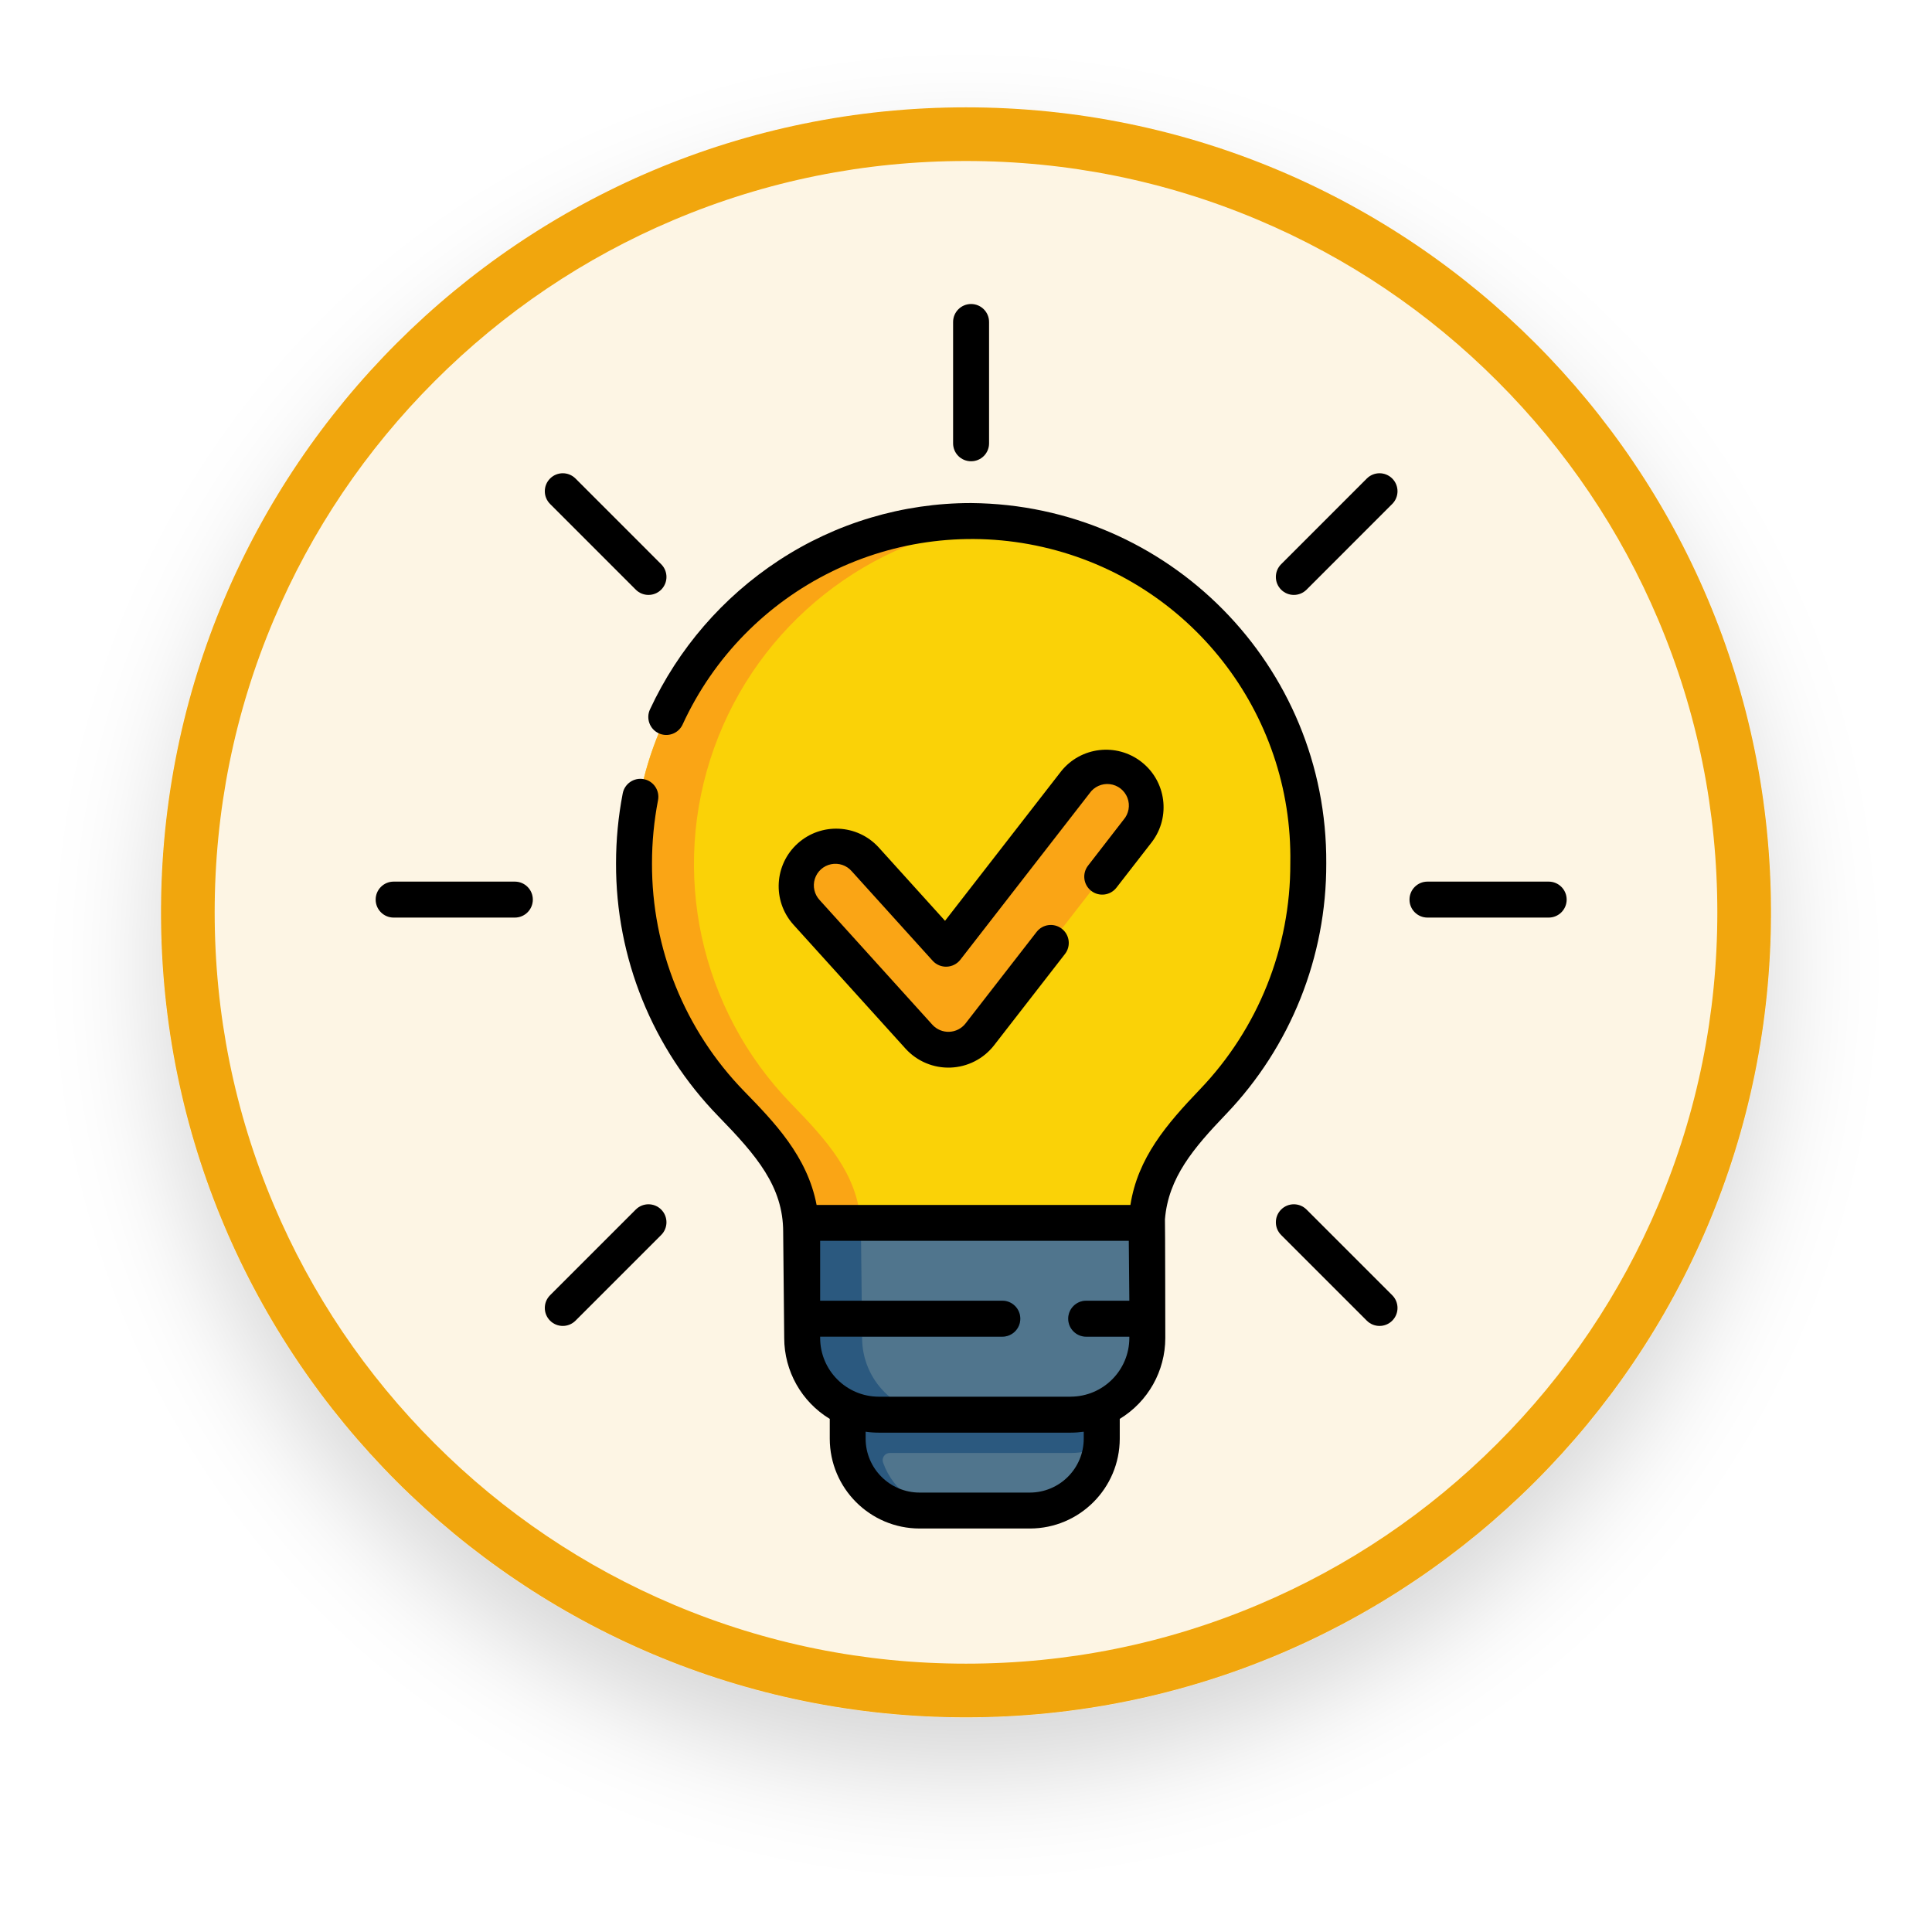
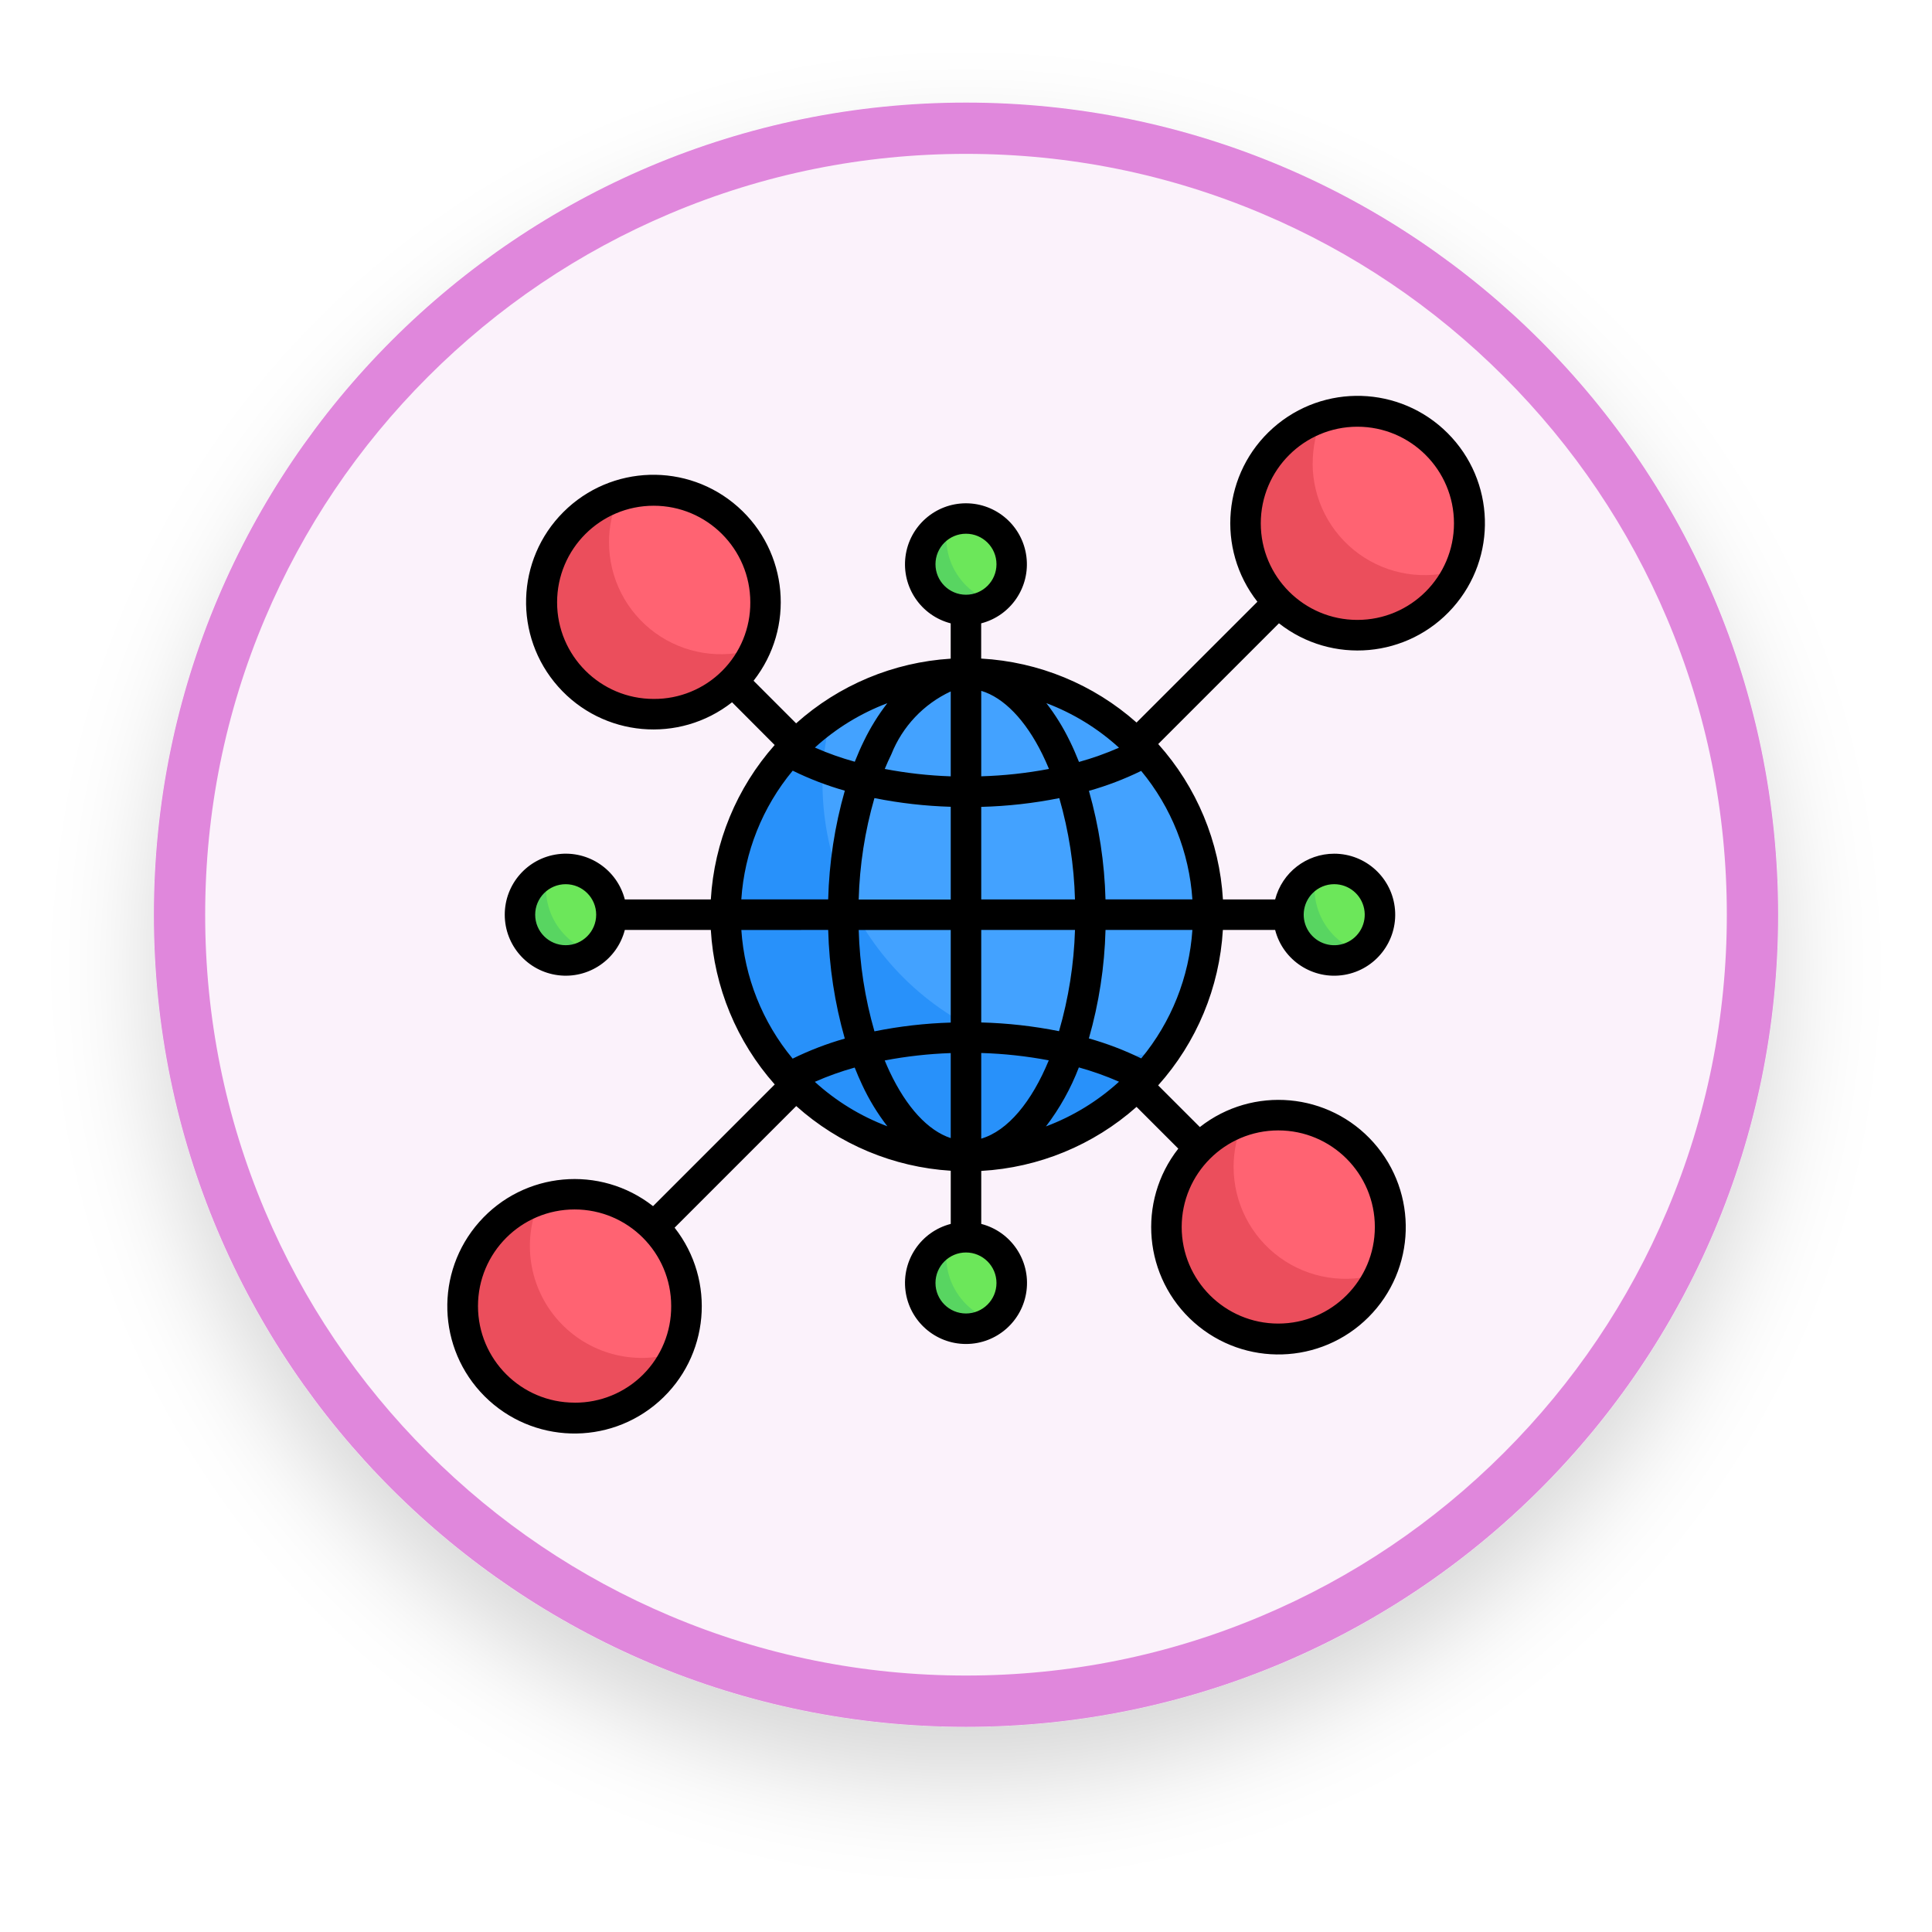
- <svg xmlns="http://www.w3.org/2000/svg" width="108" height="108" viewBox="0 0 108 108">
+ <svg xmlns="http://www.w3.org/2000/svg" width="113" height="113" viewBox="0 0 113 113">
  <defs>
-     <filter id="Trazado_982547" x="0" y="0" width="108" height="108" filterUnits="userSpaceOnUse">
+     <filter id="Trazado_982547" x="0" y="0" width="113" height="113" filterUnits="userSpaceOnUse">
      <feOffset dy="3" input="SourceAlpha" />
      <feGaussianBlur stdDeviation="3" result="blur" />
      <feFlood flood-opacity="0.161" />
      <feComposite operator="in" in2="blur" />
      <feComposite in="SourceGraphic" />
    </filter>
  </defs>
-   <g id="Grupo_1157998" data-name="Grupo 1157998" transform="translate(-161 -2155)">
-     <g id="Grupo_1153207" data-name="Grupo 1153207" transform="translate(0 703)">
-       <g id="Grupo_1153117" data-name="Grupo 1153117" transform="translate(-93 939)">
-         <g id="Grupo_1149598" data-name="Grupo 1149598" transform="translate(80 315)">
-           <g id="Grupo_1148770" data-name="Grupo 1148770" transform="translate(-27 -2583)">
-             <g id="Grupo_1146954" data-name="Grupo 1146954" transform="translate(-415 -1202)">
-               <g transform="matrix(1, 0, 0, 1, 616, 3983)" filter="url(#Trazado_982547)">
-                 <g id="Trazado_982547-2" data-name="Trazado 982547" transform="translate(9 6)" fill="#fdf5e4">
-                   <path d="M 45 88.5 C 39.127 88.5 33.43 87.35 28.068 85.082 C 22.889 82.891 18.236 79.755 14.241 75.759 C 10.245 71.764 7.109 67.111 4.918 61.932 C 2.65 56.57 1.5 50.873 1.5 45 C 1.5 39.127 2.65 33.43 4.918 28.068 C 7.109 22.889 10.245 18.236 14.241 14.241 C 18.236 10.245 22.889 7.109 28.068 4.918 C 33.43 2.65 39.127 1.5 45 1.5 C 50.873 1.5 56.57 2.65 61.932 4.918 C 67.111 7.109 71.764 10.245 75.759 14.241 C 79.755 18.236 82.891 22.889 85.082 28.068 C 87.35 33.43 88.5 39.127 88.5 45 C 88.5 50.873 87.35 56.57 85.082 61.932 C 82.891 67.111 79.755 71.764 75.759 75.759 C 71.764 79.755 67.111 82.891 61.932 85.082 C 56.57 87.35 50.873 88.5 45 88.5 Z" stroke="none" />
-                   <path d="M 45 3 C 39.329 3 33.829 4.11 28.653 6.299 C 23.652 8.415 19.16 11.443 15.302 15.302 C 11.443 19.16 8.415 23.652 6.299 28.653 C 4.11 33.829 3 39.329 3 45 C 3 50.671 4.11 56.171 6.299 61.347 C 8.415 66.348 11.443 70.84 15.302 74.698 C 19.16 78.557 23.652 81.585 28.653 83.701 C 33.829 85.89 39.329 87 45 87 C 50.671 87 56.171 85.89 61.347 83.701 C 66.348 81.585 70.84 78.557 74.698 74.698 C 78.557 70.84 81.585 66.348 83.701 61.347 C 85.89 56.171 87 50.671 87 45 C 87 39.329 85.89 33.829 83.701 28.653 C 81.585 23.652 78.557 19.16 74.698 15.302 C 70.84 11.443 66.348 8.415 61.347 6.299 C 56.171 4.11 50.671 3 45 3 M 45 0 C 69.853 0 90 20.147 90 45 C 90 69.853 69.853 90 45 90 C 20.147 90 0 69.853 0 45 C 0 20.147 20.147 0 45 0 Z" stroke="none" fill="#f1a607" />
+   <g id="Grupo_1164264" data-name="Grupo 1164264" transform="translate(-902.234 -1107.467)">
+     <g id="Grupo_1163950" data-name="Grupo 1163950" transform="translate(0 -1371)">
+       <g id="Grupo_1161820" data-name="Grupo 1161820" transform="translate(911.234 2484.467)">
+         <g id="Grupo_1152576" data-name="Grupo 1152576" transform="translate(0)">
+           <g id="Grupo_1148633" data-name="Grupo 1148633">
+             <g id="Grupo_1148525" data-name="Grupo 1148525">
+               <g transform="matrix(1, 0, 0, 1, -9, -6)" filter="url(#Trazado_982547)">
+                 <g id="Trazado_982547-2" data-name="Trazado 982547" transform="translate(9 6)" fill="#fbf2fb">
+                   <path d="M 47.5 93.5 C 41.289 93.5 35.265 92.284 29.595 89.886 C 24.118 87.569 19.198 84.252 14.973 80.027 C 10.748 75.802 7.431 70.882 5.114 65.405 C 2.716 59.735 1.5 53.711 1.5 47.5 C 1.5 41.289 2.716 35.265 5.114 29.595 C 7.431 24.118 10.748 19.198 14.973 14.973 C 19.198 10.748 24.118 7.431 29.595 5.114 C 35.265 2.716 41.289 1.5 47.5 1.5 C 53.711 1.5 59.735 2.716 65.405 5.114 C 70.882 7.431 75.802 10.748 80.027 14.973 C 84.252 19.198 87.569 24.118 89.886 29.595 C 92.284 35.265 93.5 41.289 93.5 47.5 C 93.5 53.711 92.284 59.735 89.886 65.405 C 87.569 70.882 84.252 75.802 80.027 80.027 C 75.802 84.252 70.882 87.569 65.405 89.886 C 59.735 92.284 53.711 93.5 47.5 93.5 Z" stroke="none" />
+                   <path d="M 47.5 3 C 41.491 3 35.664 4.176 30.18 6.496 C 24.881 8.737 20.122 11.946 16.034 16.034 C 11.946 20.122 8.737 24.881 6.496 30.18 C 4.176 35.664 3 41.491 3 47.5 C 3 53.509 4.176 59.336 6.496 64.82 C 8.737 70.119 11.946 74.878 16.034 78.966 C 20.122 83.054 24.881 86.263 30.18 88.504 C 35.664 90.824 41.491 92 47.5 92 C 53.509 92 59.336 90.824 64.82 88.504 C 70.119 86.263 74.878 83.054 78.966 78.966 C 83.054 74.878 86.263 70.119 88.504 64.82 C 90.824 59.336 92 53.509 92 47.5 C 92 41.491 90.824 35.664 88.504 30.18 C 86.263 24.881 83.054 20.122 78.966 16.034 C 74.878 11.946 70.119 8.737 64.82 6.496 C 59.336 4.176 53.509 3 47.5 3 M 47.5 0 C 73.734 0 95 21.266 95 47.5 C 95 73.734 73.734 95 47.5 95 C 21.266 95 0 73.734 0 47.5 C 0 21.266 21.266 0 47.5 0 Z" stroke="none" fill="#e087dc" />
                </g>
              </g>
            </g>
          </g>
        </g>
      </g>
    </g>
-     <g id="bombilla_5_" data-name="bombilla (5)" transform="translate(175.037 2172)">
-       <g id="Grupo_1157996" data-name="Grupo 1157996" transform="translate(6.963 0)">
-         <path id="Trazado_993109" data-name="Trazado 993109" d="M218.119,460.583v1.708a4.092,4.092,0,0,1-.024.446,4.021,4.021,0,0,1-4,3.573h-6.163a4.021,4.021,0,0,1-4-3.573,4.092,4.092,0,0,1-.024-.446v-1.708a4.267,4.267,0,0,0,1.742.368h10.719A4.267,4.267,0,0,0,218.119,460.583Z" transform="translate(-177.529 -398.873)" fill="#50758d" />
-         <g id="Grupo_1157995" data-name="Grupo 1157995" transform="translate(0 0)">
-           <path id="Trazado_993110" data-name="Trazado 993110" d="M248.922,8.784a1,1,0,0,1-1-1V1a1,1,0,0,1,2.01,0V7.779A1,1,0,0,1,248.922,8.784Z" transform="translate(-215.633 0)" fill="#ffe7c9" />
-           <path id="Trazado_993111" data-name="Trazado 993111" d="M83.332,77.374a1,1,0,0,1-.711-.294l-4.79-4.791a1,1,0,0,1,1.421-1.421l4.79,4.791a1,1,0,0,1-.711,1.715Z" transform="translate(-68.081 -61.118)" fill="#ffe7c9" />
-           <path id="Trazado_993112" data-name="Trazado 993112" d="M14.743,242.963H7.968a1,1,0,1,1,0-2.01h6.775a1,1,0,0,1,0,2.01Z" transform="translate(-6.963 -208.67)" fill="#ffe7c9" />
-           <path id="Trazado_993113" data-name="Trazado 993113" d="M78.541,382.38a1,1,0,0,1-.711-1.715l4.79-4.79a1,1,0,1,1,1.421,1.421l-4.79,4.79A1,1,0,0,1,78.541,382.38Z" transform="translate(-68.081 -325.259)" fill="#ffe7c9" />
-           <path id="Trazado_993114" data-name="Trazado 993114" d="M388.337,382.38a1,1,0,0,1-.711-.294l-4.79-4.79a1,1,0,1,1,1.421-1.421l4.79,4.79a1,1,0,0,1-.711,1.715Z" transform="translate(-332.22 -325.259)" fill="#ffe7c9" />
-           <path id="Trazado_993115" data-name="Trazado 993115" d="M446.086,242.963h-6.775a1,1,0,0,1,0-2.01h6.775a1,1,0,0,1,0,2.01Z" transform="translate(-380.514 -208.67)" fill="#ffe7c9" />
-           <path id="Trazado_993116" data-name="Trazado 993116" d="M383.546,77.374a1,1,0,0,1-.711-1.715l4.79-4.791a1,1,0,1,1,1.421,1.421l-4.79,4.791A1,1,0,0,1,383.546,77.374Z" transform="translate(-332.22 -61.118)" fill="#ffe7c9" />
+     <g id="digital-connectivity_18517567" transform="translate(927.409 1129.642)">
+       <g id="Grupo_1164263" data-name="Grupo 1164263" transform="translate(1.891 1.891)">
+         <g id="Grupo_1164261" data-name="Grupo 1164261" transform="translate(0 0)">
+           <path id="Trazado_999028" data-name="Trazado 999028" d="M55.349,101.74a3.233,3.233,0,1,0,3.233-3.233A3.233,3.233,0,0,0,55.349,101.74Zm0-42.035a3.233,3.233,0,1,0,3.233-3.233,3.233,3.233,0,0,0-3.233,3.233ZM31.935,80.2a3.233,3.233,0,1,0,3.233-3.233A3.233,3.233,0,0,0,31.935,80.2Zm44.953,0a3.233,3.233,0,1,0,3.233-3.233A3.233,3.233,0,0,0,76.888,80.2Z" transform="translate(-29.148 -50.767)" fill="#58d561" fill-rule="evenodd" />
+           <path id="Trazado_999029" data-name="Trazado 999029" d="M76.208,104.092a3.234,3.234,0,0,0-3.046-5.478,3.949,3.949,0,0,0,3.046,5.478Zm-3.372-45.94a3.933,3.933,0,0,1,.326-1.573,3.234,3.234,0,0,1,3.046,5.478,3.947,3.947,0,0,1-3.372-3.905Zm-23.414,20.5a3.933,3.933,0,0,1,.326-1.573,3.234,3.234,0,0,1,3.046,5.478A3.947,3.947,0,0,1,49.422,78.647Zm44.953,0a3.933,3.933,0,0,1,.326-1.573,3.234,3.234,0,0,1,3.046,5.478,3.948,3.948,0,0,1-3.372-3.905Z" transform="translate(-44.556 -50.766)" fill="#6ce75a" fill-rule="evenodd" />
+           <path id="Trazado_999030" data-name="Trazado 999030" d="M8.5,60.825a6.542,6.542,0,1,1,6.541,6.542A6.542,6.542,0,0,1,8.5,60.825Zm4.626-41.158a6.542,6.542,0,1,1,6.541,6.542,6.542,6.542,0,0,1-6.541-6.542Zm41.158-4.626a6.542,6.542,0,1,1,6.541,6.542,6.542,6.542,0,0,1-6.541-6.542ZM49.659,56.2A6.542,6.542,0,1,1,56.2,62.742,6.542,6.542,0,0,1,49.659,56.2Z" transform="translate(-8.501 -8.5)" fill="#eb4e5c" fill-rule="evenodd" />
+           <path id="Trazado_999031" data-name="Trazado 999031" d="M42.121,54.6A6.544,6.544,0,0,1,50.1,63.537,6.545,6.545,0,0,1,42.121,54.6ZM46.16,16.158a6.518,6.518,0,0,1,.587-2.711,6.544,6.544,0,0,1,7.982,8.932,6.545,6.545,0,0,1-8.568-6.221Zm41.158-4.626A6.518,6.518,0,0,1,87.9,8.821a6.545,6.545,0,0,1,7.982,8.932,6.545,6.545,0,0,1-8.569-6.221ZM82.691,52.69a6.518,6.518,0,0,1,.587-2.711,6.544,6.544,0,0,1,7.982,8.932,6.545,6.545,0,0,1-8.568-6.221Z" transform="translate(-37.606 -8.501)" fill="#ff6372" fill-rule="evenodd" />
        </g>
-         <path id="Trazado_993117" data-name="Trazado 993117" d="M211.018,453.333s-6.569,1.209-7.1.971v1.708a4.091,4.091,0,0,0,.024.446,4.021,4.021,0,0,0,4,3.573h1.742a4.022,4.022,0,0,1-3.789-2.674.4.4,0,0,1,.378-.541h10.11a4.265,4.265,0,0,0,1.718-.358,4.091,4.091,0,0,0,.024-.446V454.3C217.587,454.542,211.018,453.333,211.018,453.333Z" transform="translate(-177.529 -392.594)" fill="#2b597f" />
-         <path id="Trazado_993118" data-name="Trazado 993118" d="M203.725,381.1a4.284,4.284,0,0,1-4.287,4.287H188.719a4.284,4.284,0,0,1-4.287-4.287s-.063-6.262-.075-6.426v-.005l9.722-1.34,9.611,1.34Z" transform="translate(-160.589 -323.313)" fill="#50758d" />
-         <path id="Trazado_993119" data-name="Trazado 993119" d="M192.069,394.052h-3.35a4.284,4.284,0,0,1-4.287-4.287s-.063-6.262-.075-6.426v-.005h3.35v.005c.012.163.075,6.426.075,6.426a4.284,4.284,0,0,0,4.287,4.287Z" transform="translate(-160.589 -331.973)" fill="#2b597f" />
-         <path id="Trazado_993120" data-name="Trazado 993120" d="M300.338,417.843h-3.417a1,1,0,0,1,0-2.01h3.406l.005,1Z" transform="translate(-257.202 -360.119)" fill="#2b597f" />
-         <path id="Trazado_993121" data-name="Trazado 993121" d="M196.953,416.838a1,1,0,0,1-1,1H184.76l-.023-2.01h11.212A1,1,0,0,1,196.953,416.838Z" transform="translate(-160.918 -360.119)" fill="#2b597f" />
-         <path id="Trazado_993122" data-name="Trazado 993122" d="M133.6,90.487h0c-10.348-.159-19.049,8.859-18.863,19.132a19.219,19.219,0,0,0,5.438,13.445c1.982,2.038,3.7,3.922,3.887,6.658l19.332.032c.109-2.816,1.71-4.719,3.7-6.8a19.217,19.217,0,0,0,5.33-13.333A18.99,18.99,0,0,0,133.6,90.487Z" transform="translate(-100.296 -78.361)" fill="#fad207" />
-         <path id="Trazado_993123" data-name="Trazado 993123" d="M143.395,129.75v.005l-19.332-.032c-.19-2.736-1.905-4.62-3.887-6.658a19.219,19.219,0,0,1-5.438-13.445c-.186-10.272,8.516-19.291,18.863-19.131.523,0,1.04.023,1.552.064a19.233,19.233,0,0,0-11.627,32.512c1.982,2.038,3.7,3.922,3.887,6.658Z" transform="translate(-100.295 -78.364)" fill="#faa515" />
-         <path id="Trazado_993124" data-name="Trazado 993124" d="M192.67,208.1a2.21,2.21,0,0,1-1.664.853l-.083,0a2.211,2.211,0,0,1-1.64-.728l-6.3-6.967a2.211,2.211,0,0,1,3.28-2.965l4.529,5.01L198.021,194a2.211,2.211,0,1,1,3.492,2.712Z" transform="translate(-158.909 -167.266)" fill="#faa515" />
+         <g id="Grupo_1164262" data-name="Grupo 1164262" transform="translate(15.27 15.27)">
+           <circle id="Elipse_11810" data-name="Elipse 11810" cx="14.163" cy="14.163" r="14.163" fill="#2891fa" />
+           <path id="Trazado_999032" data-name="Trazado 999032" d="M193.822,136.906a14.165,14.165,0,0,1,11.754,22.066,16.43,16.43,0,0,1-3.941.478,16.108,16.108,0,0,1-16.206-16.007,15.841,15.841,0,0,1,.558-4.173A14.1,14.1,0,0,1,193.822,136.906Z" transform="translate(-179.659 -136.906)" fill="#43a2ff" fill-rule="evenodd" />
+         </g>
      </g>
-       <g id="Grupo_1157997" data-name="Grupo 1157997" transform="translate(6.963 0)">
-         <path id="Trazado_993125" data-name="Trazado 993125" d="M248.922,8.784a1,1,0,0,0,1-1V1a1,1,0,1,0-2.01,0V7.779A1,1,0,0,0,248.922,8.784Z" transform="translate(-215.633 0)" />
-         <path id="Trazado_993126" data-name="Trazado 993126" d="M82.621,77.08a1,1,0,0,0,1.421-1.421l-4.79-4.791a1,1,0,0,0-1.421,1.421Z" transform="translate(-68.081 -61.118)" />
-         <path id="Trazado_993127" data-name="Trazado 993127" d="M14.743,240.953H7.968a1,1,0,1,0,0,2.01h6.775a1,1,0,0,0,0-2.01Z" transform="translate(-6.963 -208.67)" />
-         <path id="Trazado_993128" data-name="Trazado 993128" d="M82.621,375.874l-4.79,4.79a1,1,0,0,0,1.421,1.421l4.79-4.79a1,1,0,0,0-1.421-1.421Z" transform="translate(-68.081 -325.259)" />
-         <path id="Trazado_993129" data-name="Trazado 993129" d="M384.258,375.873a1,1,0,0,0-1.421,1.421l4.79,4.79a1,1,0,0,0,1.421-1.421Z" transform="translate(-332.221 -325.258)" />
-         <path id="Trazado_993130" data-name="Trazado 993130" d="M446.086,240.953h-6.775a1,1,0,0,0,0,2.01h6.775a1,1,0,0,0,0-2.01Z" transform="translate(-380.514 -208.67)" />
-         <path id="Trazado_993131" data-name="Trazado 993131" d="M387.627,70.868l-4.79,4.791a1,1,0,0,0,1.421,1.421l4.79-4.791a1,1,0,1,0-1.421-1.421Z" transform="translate(-332.221 -61.118)" />
-         <path id="Trazado_993132" data-name="Trazado 993132" d="M146.957,103.137A20.018,20.018,0,0,0,127.106,83a19.577,19.577,0,0,0-10.762,3.213,20.093,20.093,0,0,0-7.191,8.321,1,1,0,1,0,1.821.85,17.8,17.8,0,0,1,33.973,7.753,18.182,18.182,0,0,1-5.051,12.638c-1.878,1.961-3.476,3.834-3.887,6.46H118.466c-.518-2.725-2.377-4.637-4.048-6.354a18.167,18.167,0,0,1-5.153-12.744,18.566,18.566,0,0,1,.337-3.525,1,1,0,1,0-1.973-.383,20.569,20.569,0,0,0-.374,3.908,20.166,20.166,0,0,0,5.723,14.145c2.119,2.178,3.62,3.917,3.62,6.465,0,.009,0,.018,0,.027l.058,5.9a5.294,5.294,0,0,0,2.546,4.522V135.3a5.03,5.03,0,0,0,5.024,5.024h6.163a5.03,5.03,0,0,0,5.024-5.024v-1.105a5.294,5.294,0,0,0,2.546-4.522s-.007-6.569-.02-6.634c.191-2.329,1.6-3.984,3.409-5.872A20.184,20.184,0,0,0,146.957,103.137ZM133.4,135.3a3.018,3.018,0,0,1-3.015,3.015h-6.163a3.018,3.018,0,0,1-3.015-3.015v-.387a5.306,5.306,0,0,0,.737.052h10.719a5.329,5.329,0,0,0,.737-.052Zm-.737-2.345H121.948a3.286,3.286,0,0,1-3.283-3.283V129.6h10.183a1,1,0,0,0,0-2.01H118.665v-3.35h17.253l.031,3.35h-2.412a1,1,0,0,0,0,2.01h2.412v.067A3.286,3.286,0,0,1,132.666,132.953Z" transform="translate(-93.818 -71.879)" />
-         <path id="Trazado_993133" data-name="Trazado 993133" d="M192.234,192.155a1,1,0,1,0,1.587,1.232l1.989-2.562a3.216,3.216,0,0,0-5.08-3.944l-6.49,8.358-3.725-4.121a3.216,3.216,0,0,0-4.771,4.313l6.3,6.967a3.236,3.236,0,0,0,4.925-.184l3.977-5.122a1,1,0,1,0-1.587-1.232l-3.977,5.122a1.213,1.213,0,0,1-1.847.069l-6.3-6.967a1.206,1.206,0,1,1,1.789-1.617l4.529,5.01a1.012,1.012,0,0,0,1.539-.058l7.225-9.305a1.206,1.206,0,1,1,1.9,1.479Z" transform="translate(-152.412 -160.765)" />
-       </g>
+       <path id="Trazado_999033" data-name="Trazado 999033" d="M41.573,39.73a18.223,18.223,0,0,0-3.061-1.169,25.448,25.448,0,0,0,.973-6.344h5.081A13.159,13.159,0,0,1,41.573,39.73Zm8.017,4.211a5.649,5.649,0,1,1-5.65,5.65A5.656,5.656,0,0,1,49.59,43.941ZM33.108,52.864a1.784,1.784,0,1,1-1.784-1.783,1.786,1.786,0,0,1,1.784,1.783Zm-24.676,7a5.65,5.65,0,1,1,5.65-5.65A5.614,5.614,0,0,1,8.432,59.866ZM23.265,32.217a25.646,25.646,0,0,0,.971,6.354,18.178,18.178,0,0,0-3.051,1.172,13.159,13.159,0,0,1-3-7.525ZM21.189,22.9a18.21,18.21,0,0,0,3.048,1.171,25.615,25.615,0,0,0-.973,6.359H18.183A13.159,13.159,0,0,1,21.189,22.9Zm-8.131-4.195a5.65,5.65,0,1,1,5.651-5.65,5.612,5.612,0,0,1-5.651,5.65Zm16.482-7.879a1.784,1.784,0,0,1,1.784-1.784h0a1.784,1.784,0,1,1-1.784,1.784ZM54.216,2.783a5.65,5.65,0,1,1-5.65,5.651,5.656,5.656,0,0,1,5.65-5.651Zm-22,27.65V25.018a26.786,26.786,0,0,0,4.566-.512,23.66,23.66,0,0,1,.917,5.926H32.216Zm0,7.194v-5.41H37.7a23.84,23.84,0,0,1-.934,5.92,26.847,26.847,0,0,0-4.55-.51Zm5.714,2.631a17.29,17.29,0,0,1,2.345.835A13.245,13.245,0,0,1,36,43.708a13.836,13.836,0,0,0,1.926-3.451Zm-5.714,4.165c1.559-.459,2.955-2.163,3.951-4.58a25.208,25.208,0,0,0-3.951-.43Zm-6.967-3.151A12.7,12.7,0,0,0,26.726,43.7a13.217,13.217,0,0,1-4.243-2.6,17.2,17.2,0,0,1,2.332-.835Q25.02,40.785,25.249,41.271Zm5.183-1.854a25.214,25.214,0,0,0-3.861.432c.093.224.189.445.29.659.986,2.086,2.24,3.443,3.571,3.882Zm0-7.2v5.416a26.57,26.57,0,0,0-4.462.513,23.73,23.73,0,0,1-.92-5.929Zm0-7.2v5.42H25.049a23.678,23.678,0,0,1,.92-5.934A26.77,26.77,0,0,0,30.433,25.013Zm-3.473-3.075a6.837,6.837,0,0,1,3.473-3.677v4.966a25.121,25.121,0,0,1-3.859-.432c.122-.294.25-.581.386-.857Zm-2.141.44c.168-.425.348-.836.541-1.228a12.533,12.533,0,0,1,1.363-2.2,13.247,13.247,0,0,0-4.235,2.594A17.215,17.215,0,0,0,24.819,22.378Zm12.569-1.232a12.514,12.514,0,0,0-1.362-2.2,13.25,13.25,0,0,1,4.248,2.606,17.311,17.311,0,0,1-2.339.833c-.171-.43-.352-.845-.547-1.242ZM32.216,18.23v5a25.208,25.208,0,0,0,3.962-.431c-.124-.3-.254-.588-.391-.867-.984-2-2.259-3.309-3.57-3.7Zm7.268,12.2a25.6,25.6,0,0,0-.969-6.349,18.209,18.209,0,0,0,3.056-1.167,13.16,13.16,0,0,1,2.995,7.515ZM51.6,30.063a1.771,1.771,0,0,1,1.261-.523h0a1.785,1.785,0,1,1-1.262.523ZM7.911,33.109a1.784,1.784,0,1,1,1.784-1.784A1.786,1.786,0,0,1,7.911,33.109ZM42.567,21.343l7.062-7.062a7.447,7.447,0,1,0-1.26-1.261L41.3,20.085a14.946,14.946,0,0,0-9.087-3.741V14.284a3.568,3.568,0,0,0-.891-7.022h0a3.568,3.568,0,0,0-.892,7.022V16.35a14.949,14.949,0,0,0-9.041,3.782L18.9,17.642A7.448,7.448,0,1,0,17.642,18.9L20.134,21.4A14.942,14.942,0,0,0,16.4,30.432h-5.03a3.568,3.568,0,1,0,0,1.784H16.4a14.938,14.938,0,0,0,3.738,9.037l-7.117,7.118a7.442,7.442,0,1,0,1.261,1.26l7.114-7.114A14.944,14.944,0,0,0,30.433,46.3v3.11a3.568,3.568,0,1,0,1.784,0v-3.1A14.945,14.945,0,0,0,41.3,42.565l2.442,2.442a7.445,7.445,0,1,0,1.261-1.262l-2.439-2.438a14.947,14.947,0,0,0,3.785-9.09h3.057a3.568,3.568,0,1,0,3.456-4.46h0a3.569,3.569,0,0,0-3.455,2.675H46.353a14.942,14.942,0,0,0-3.785-9.089Z" transform="translate(0)" fill-rule="evenodd" />
    </g>
  </g>
</svg>
